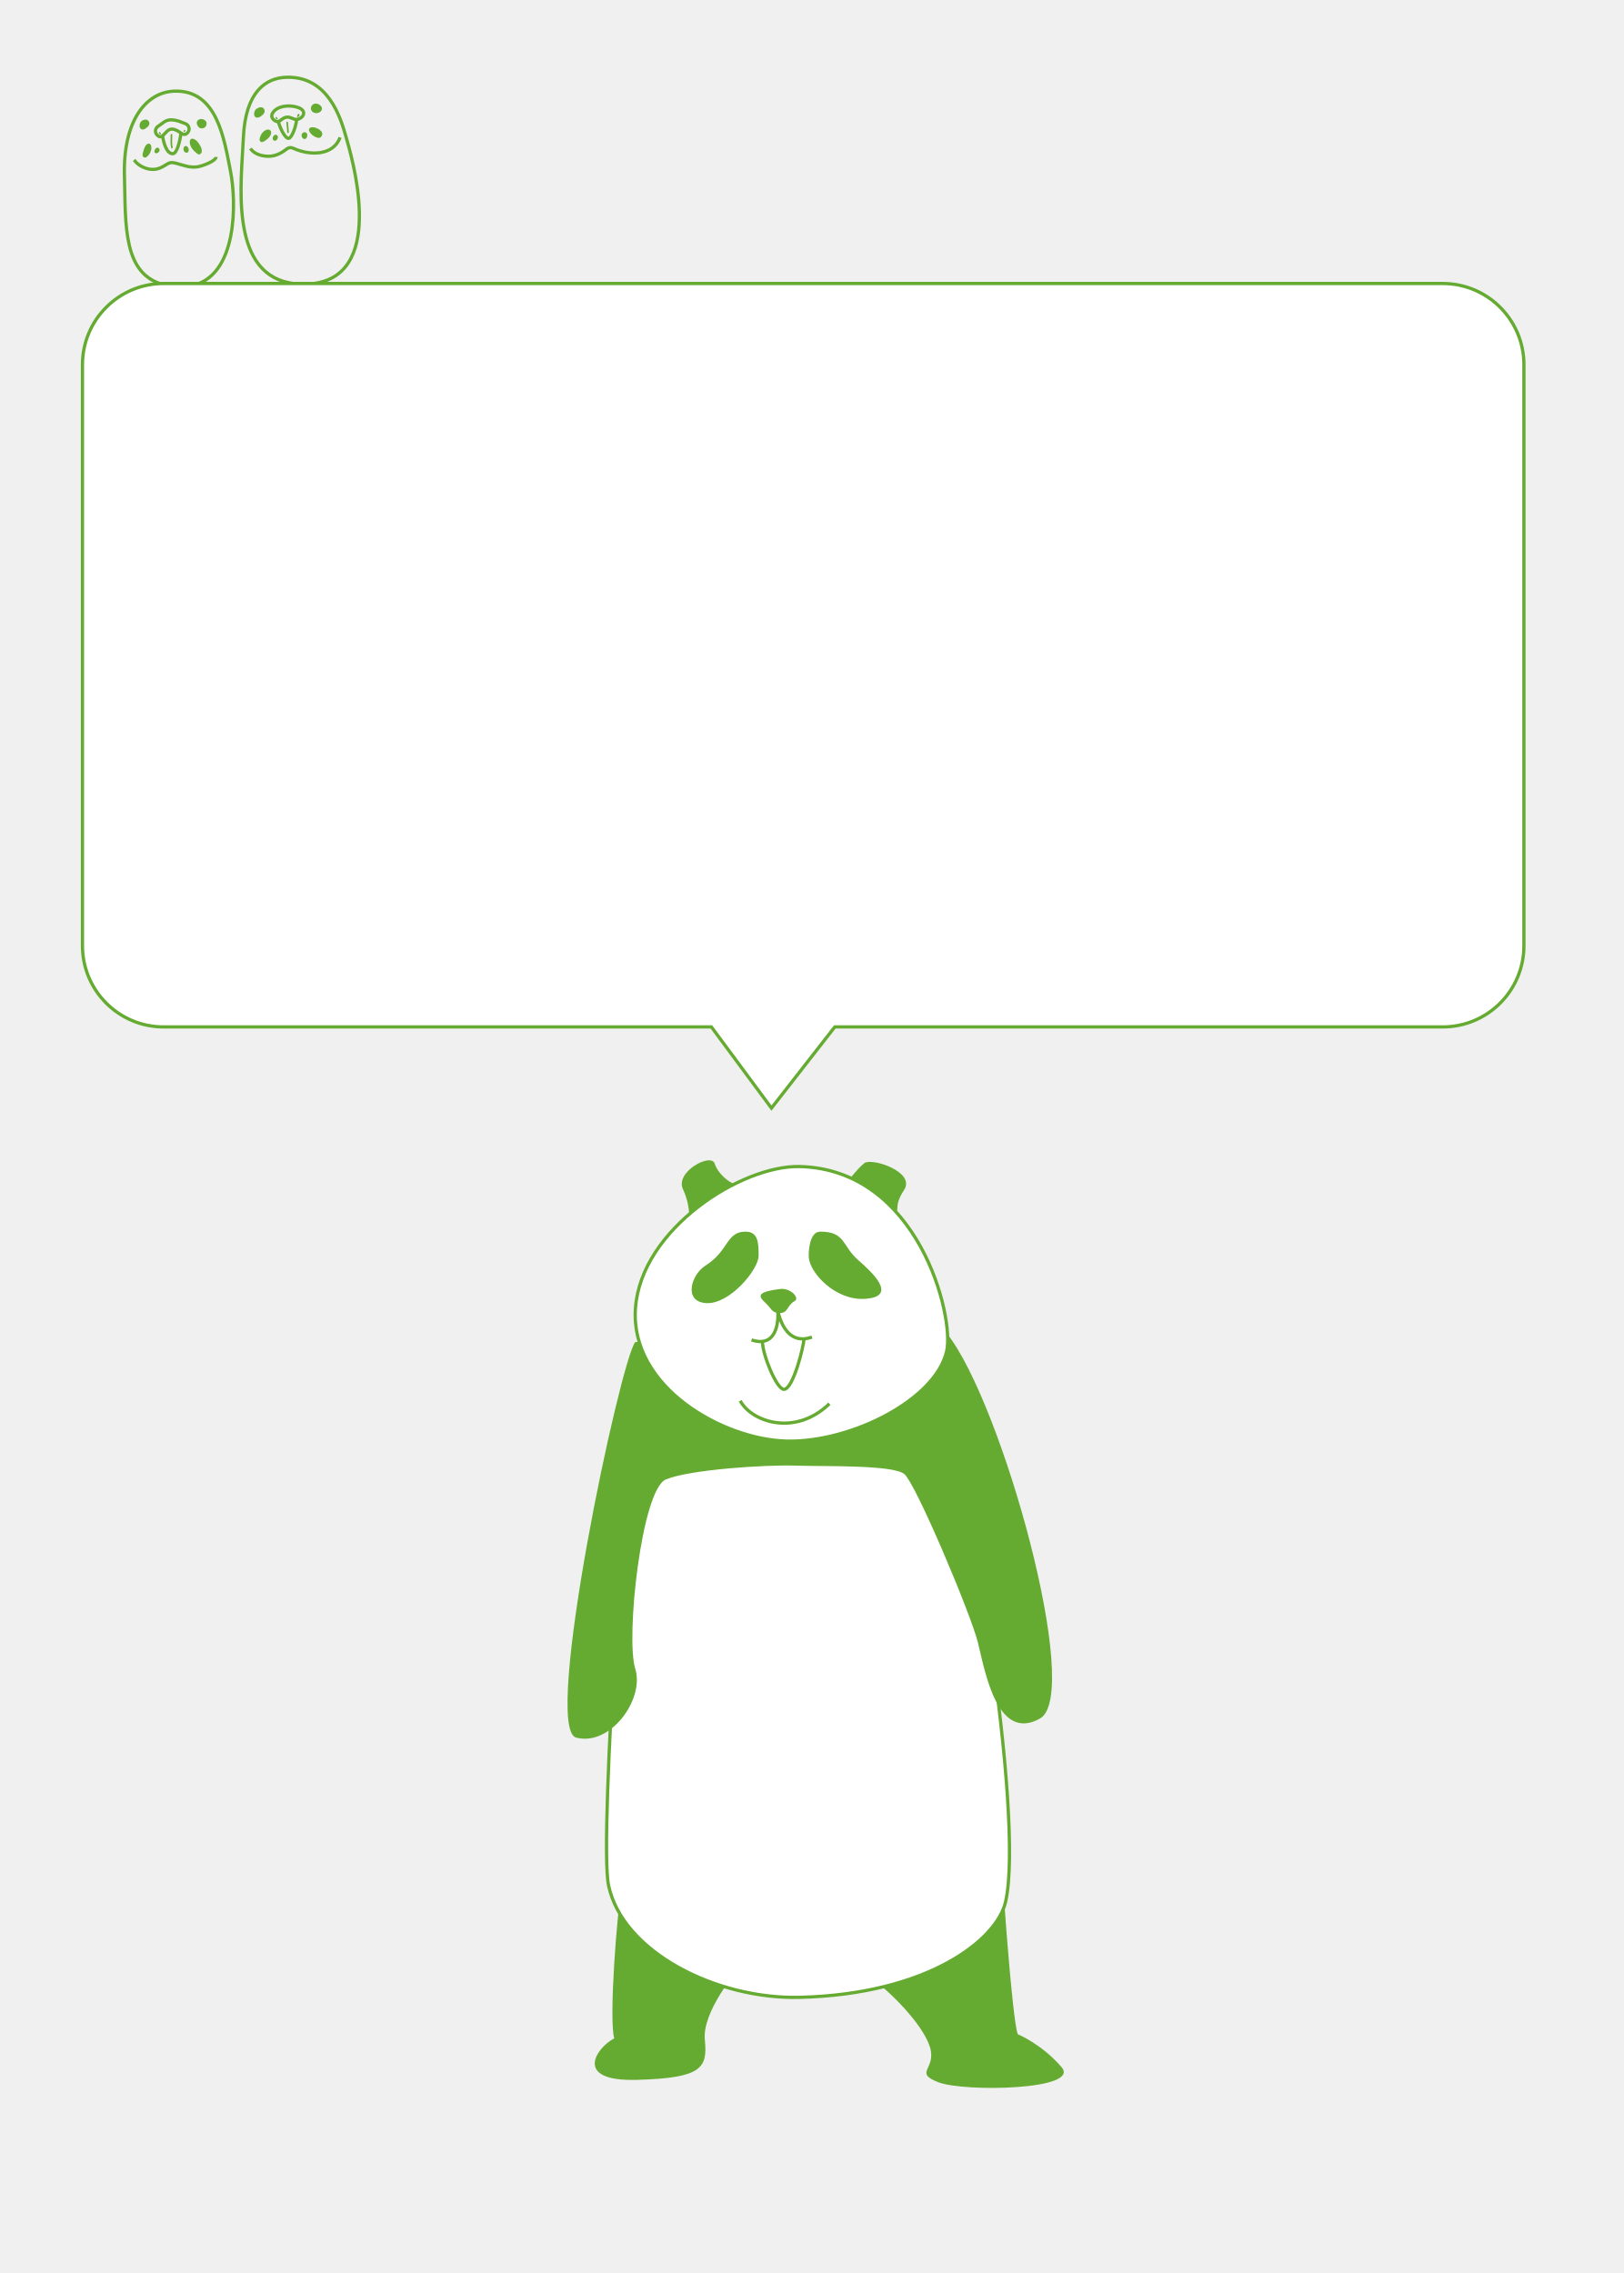
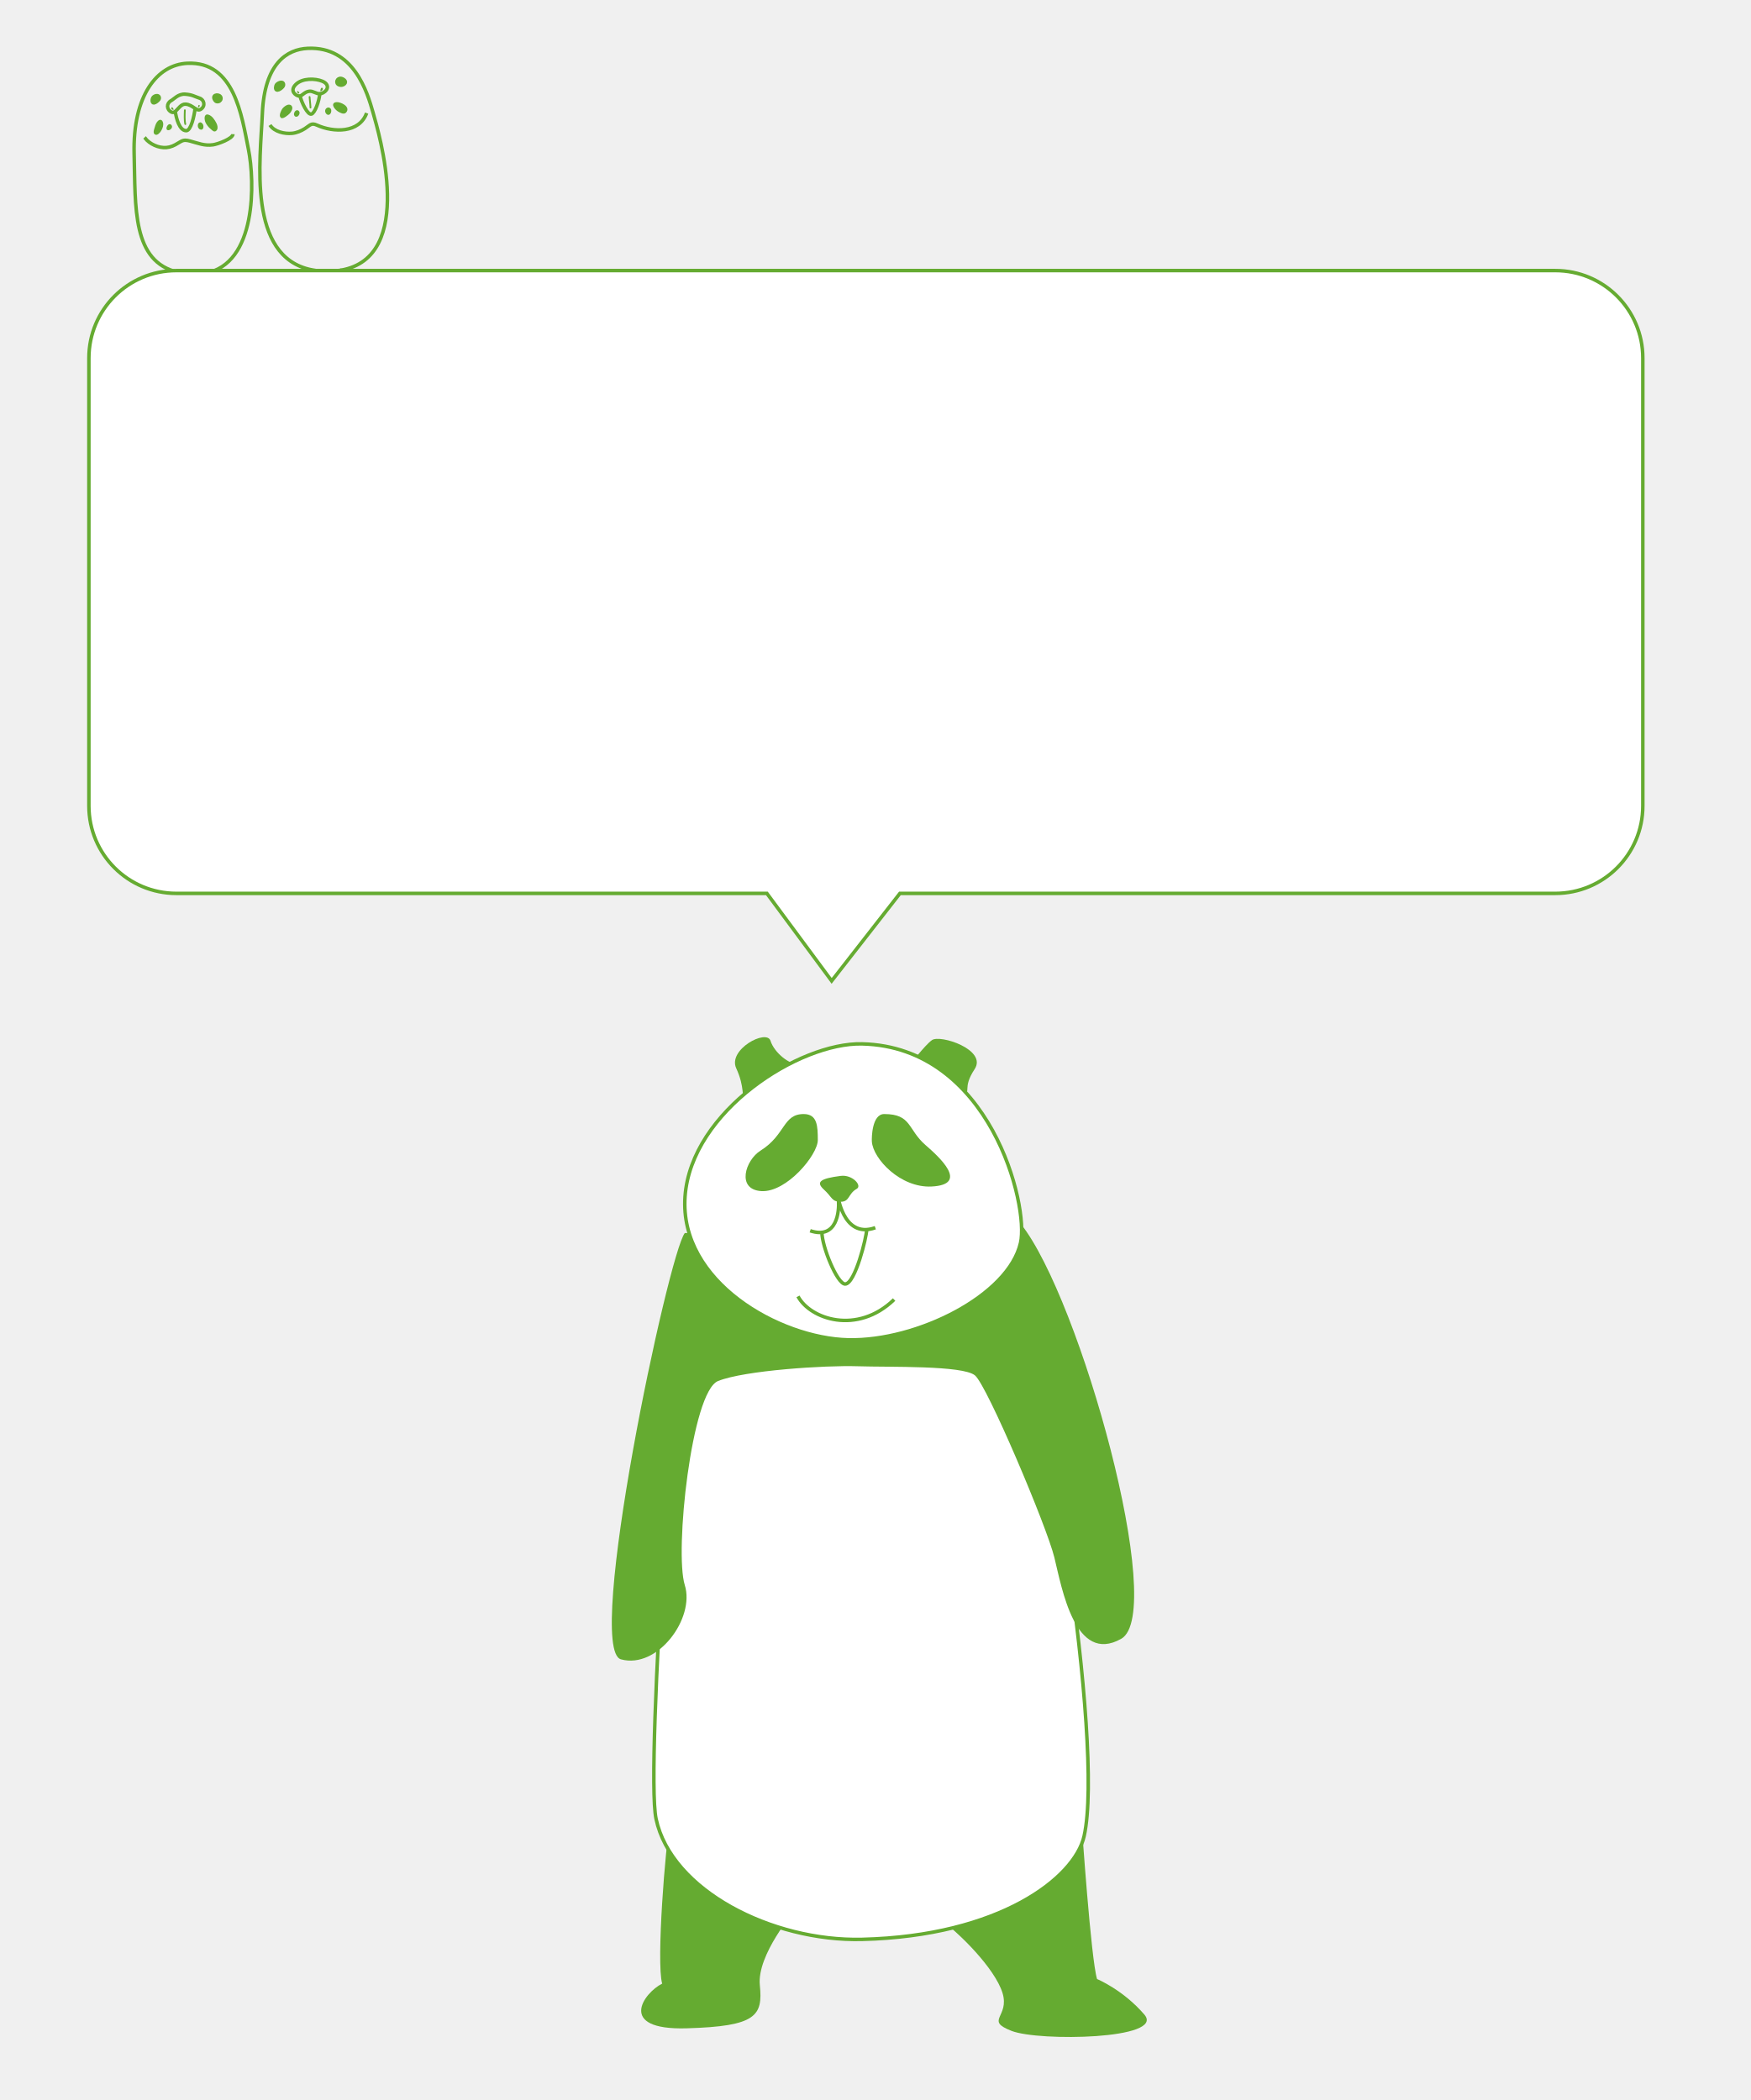
- <svg xmlns="http://www.w3.org/2000/svg" version="1.1" x="0px" y="0px" width="500px" height="700px" viewBox="0 0 500 700" enable-background="new 0 0 500 700" xml:space="preserve">
-   <g display="inline">
+ <svg xmlns="http://www.w3.org/2000/svg" version="1.1" x="0px" y="0px" width="500px" height="600px" viewBox="0 0 500 600" enable-background="new 0 0 500 600" xml:space="preserve">
+   <g>
    <g>
-       <path fill="#65AB31" d="M227.936,364.918c-2.18,0.438-6.753-3.05-7.844-6.538c-1.09-3.488-12.274,2.481-9.795,7.846     c2.484,5.363,1.526,8.473,2.384,8.936" />
-       <path fill="#65AB31" d="M258.444,366.369c2.089-1.594,5.456-6.495,7.753-8.186c2.299-1.69,15.877,2.707,12.194,8.297     c-3.684,5.59-0.69,6.475-3.346,7.076" />
-       <path fill="#65AB31" d="M191.323,582.419c-1.18,5.188-3.923,39.229-2.18,45.33c-5.23,2.615-13.076,13.333,6.973,12.77     c20.052-0.563,21.797-3.616,20.924-12.333c-0.872-8.717,10.023-21.357,10.023-21.357" />
-       <path fill="#65AB31" d="M268.037,609.008c5.871,4.083,16.126,14.383,18.306,21.356c2.181,6.975-5.23,7.846,2.615,10.897     c7.847,3.053,44.021,2.434,37.922-4.667c-6.103-7.103-13.514-10.154-13.514-10.154c-1.743-5.665-4.358-44.021-4.358-44.021" />
-       <path fill="#FFFFFF" stroke="#65AB31" stroke-miterlimit="10" d="M195.605,424.634c-1.668,11.331-11.373,141.15-8.205,156.041     c4.356,20.486,33.12,35.056,58.84,34.435c39.231-0.947,60.745-17.522,63.43-29.516c5.876-26.275-11.525-135.432-19.839-144.834" />
-       <path fill="#65AB31" d="M195.605,413.3c-4.72,6.104-28.69,118.938-18.23,121.799c10.462,2.86,21.205-11.724,18.23-21.214     c-2.977-9.486,1.925-55.253,9.501-58.305c7.574-3.052,30.676-4.521,39.829-4.222c9.151,0.298,30.073-0.299,33.561,2.614     c3.487,2.915,20.488,43.113,22.668,51.999c2.177,8.887,5.924,30.672,19.091,23.266c13.161-7.404-11.654-97.195-28.665-118.552" />
-       <path fill="#FFFFFF" stroke="#65AB31" stroke-miterlimit="10" d="M246.24,359.252c-17.868-0.424-48.813,19.178-50.56,43.588     c-1.743,24.407,27.023,40.535,46.637,40.972c19.617,0.436,45.769-12.641,49.195-27.718     C293.929,405.459,282.855,360.124,246.24,359.252z" />
-       <path fill="#65AB31" d="M229.569,379.301c-5.991-0.007-5.121,5.933-12.311,10.437c-4.407,2.759-6.975,11.141,0.215,11.577     c7.192,0.436,16.144-10.351,16.129-14.603C233.589,382.765,233.493,379.309,229.569,379.301z" />
-       <path fill="#65AB31" d="M252.562,379.301c7.855,0,6.648,4.359,11.77,8.828c3.839,3.346,12.751,11.333,1.745,11.877     c-8.839,0.437-16.714-7.918-17.037-12.857C248.966,386.016,249.072,379.301,252.562,379.301z" />
-       <path fill="#65AB31" d="M240.142,396.968c-5.851,0.758-7.192,1.729-4.797,3.91c2.398,2.18,2.181,3.485,4.797,3.485     c2.614,0,2.07-2.287,4.577-3.696C246.345,399.75,243.481,396.535,240.142,396.968z" />
-       <path fill="none" stroke="#65AB31" stroke-miterlimit="10" d="M250.026,411.774c-9.728,3.487-10.691-10.892-10.494-7.411     c0.136,2.403-0.263,10.898-8.11,8.283" />
-       <path fill="none" stroke="#65AB31" stroke-miterlimit="10" d="M234.771,413.103c0.016,4.084,4.381,14.761,6.63,14.761     c2.851,0,6.139-13.427,6.167-15.556" />
-       <path fill="#FFFFFF" stroke="#65AB31" stroke-miterlimit="10" d="M227.936,431.393c3.486,6.493,16.899,11.115,27.458,0.908" />
+       <path fill="#65AB31" d="M227.936,303.917c-2.18,0.438-6.753-3.05-7.844-6.538c-1.09-3.488-12.274,2.481-9.795,7.846     c2.484,5.363,1.526,8.473,2.384,8.936" />
+       <path fill="#65AB31" d="M258.444,305.368c2.089-1.594,5.456-6.495,7.753-8.186c2.299-1.69,15.877,2.707,12.194,8.297     c-3.684,5.59-0.69,6.475-3.346,7.076" />
+       <path fill="#65AB31" d="M191.323,521.418c-1.18,5.188-3.923,39.229-2.18,45.33c-5.23,2.615-13.076,13.333,6.973,12.77     c20.052-0.563,21.797-3.616,20.924-12.333c-0.872-8.717,10.023-21.357,10.023-21.357" />
+       <path fill="#65AB31" d="M268.037,548.007c5.871,4.083,16.126,14.383,18.306,21.356c2.181,6.975-5.23,7.846,2.615,10.897     c7.847,3.053,44.021,2.434,37.922-4.667c-6.103-7.103-13.514-10.154-13.514-10.154c-1.743-5.665-4.358-44.021-4.358-44.021" />
+       <path fill="#FFFFFF" stroke="#65AB31" stroke-miterlimit="10" d="M195.605,363.633c-1.668,11.331-11.373,141.15-8.205,156.041     c4.356,20.486,33.12,35.056,58.84,34.435c39.231-0.947,60.745-17.522,63.43-29.516c5.876-26.275-11.525-135.432-19.839-144.834" />
+       <path fill="#65AB31" d="M195.605,352.299c-4.72,6.104-28.69,118.938-18.23,121.799c10.462,2.86,21.205-11.724,18.23-21.214     c-2.977-9.486,1.925-55.253,9.501-58.305c7.574-3.052,30.676-4.521,39.829-4.222c9.151,0.298,30.073-0.299,33.561,2.614     c3.487,2.915,20.488,43.113,22.668,51.999c2.177,8.887,5.924,30.672,19.091,23.266c13.161-7.404-11.654-97.195-28.665-118.552" />
+       <path fill="#FFFFFF" stroke="#65AB31" stroke-miterlimit="10" d="M246.24,298.251c-17.868-0.424-48.813,19.178-50.56,43.588     c-1.743,24.407,27.023,40.535,46.637,40.972c19.617,0.436,45.769-12.641,49.195-27.718     C293.929,344.458,282.855,299.123,246.24,298.251z" />
+       <path fill="#65AB31" d="M229.569,318.3c-5.991-0.007-5.121,5.933-12.311,10.437c-4.407,2.759-6.975,11.141,0.215,11.577     c7.192,0.436,16.144-10.351,16.129-14.603C233.589,321.764,233.493,318.308,229.569,318.3z" />
+       <path fill="#65AB31" d="M252.562,318.3c7.855,0,6.648,4.359,11.77,8.828c3.839,3.346,12.751,11.333,1.745,11.877     c-8.839,0.437-16.714-7.918-17.037-12.857C248.966,325.015,249.072,318.3,252.562,318.3z" />
+       <path fill="#65AB31" d="M240.142,335.967c-5.851,0.758-7.192,1.729-4.797,3.91c2.398,2.18,2.181,3.485,4.797,3.485     c2.614,0,2.07-2.287,4.577-3.696C246.345,338.749,243.481,335.534,240.142,335.967z" />
+       <path fill="none" stroke="#65AB31" stroke-miterlimit="10" d="M250.026,350.773c-9.728,3.487-10.691-10.892-10.494-7.411     c0.136,2.403-0.263,10.898-8.11,8.283" />
+       <path fill="none" stroke="#65AB31" stroke-miterlimit="10" d="M234.771,352.102c0.016,4.084,4.381,14.761,6.63,14.761     c2.851,0,6.139-13.427,6.167-15.556" />
+       <path fill="#FFFFFF" stroke="#65AB31" stroke-miterlimit="10" d="M227.936,370.392c3.486,6.493,16.899,11.115,27.458,0.908" />
    </g>
    <g id="left_2_">
-       <path fill="none" stroke="#65AB31" stroke-linejoin="round" stroke-miterlimit="10" d="M50.065,41.835     c0.27,1.904,1.153,5.526,3.151,5.503c1.32-0.014,2.262-4.168,2.509-6.354c-0.813-0.571-1.628-1.156-2.703-1.228     C51.715,39.668,50.932,41.107,50.065,41.835z" />
-       <path fill="none" stroke="#65AB31" stroke-linejoin="round" stroke-miterlimit="10" d="M55.726,40.984     c0.553,0.385,1.086,0.596,1.651,0.221c1.402-0.923,0.938-2.728-0.372-3.159c-1.487-0.487-2.034-0.992-4.129-1.14     c-1.942-0.137-3.194,1.413-3.992,1.847c-1.388,0.762-1.372,2.551,0.102,3.278c0.403,0.197,0.749,0.078,1.08-0.197" />
-       <path fill="#65AB31" stroke="#65AB31" stroke-miterlimit="10" d="M43.636,37.977c-0.224,0.414-0.271,1.502,0.357,1.424     c0.422-0.054,1.096-0.601,1.351-0.95c0.333-0.446,0.134-1.072-0.47-1.126C44.405,37.286,43.835,37.605,43.636,37.977z" />
-       <path fill="#65AB31" stroke="#65AB31" stroke-miterlimit="10" d="M61.196,38.297c0.215,0.486,0.502,0.838,1.126,0.737     c0.515-0.078,0.895-0.588,0.784-1.117C62.868,36.792,60.578,36.893,61.196,38.297z" />
-       <path fill="#65AB31" stroke="#65AB31" stroke-width="0.5" stroke-miterlimit="10" d="M47.859,46.884     c0.271,0.333,1.389-0.392,0.932-1.002C48.309,45.237,47.589,46.553,47.859,46.884z" />
-       <path fill="#65AB31" stroke="#65AB31" stroke-width="0.5" stroke-miterlimit="10" d="M56.975,46.564     c0.23,0.268,0.689,0.376,0.843-0.045c0.101-0.284,0.03-0.805-0.159-1.027C56.908,44.612,56.447,45.953,56.975,46.564z" />
-       <path fill="#65AB31" stroke="#65AB31" stroke-width="0.5" stroke-miterlimit="10" d="M44.473,46.337     c-0.098,0.368-0.567,1.454-0.176,1.815c0.502,0.464,1.264-0.489,1.479-0.844c0.31-0.518,0.602-1.135,0.604-1.773     c0-0.685-0.379-1.474-1.08-0.813C44.867,45.13,44.623,45.777,44.473,46.337z" />
-       <path fill="#65AB31" stroke="#65AB31" stroke-width="0.5" stroke-miterlimit="10" d="M58.958,44.952     c0.315,0.619,0.808,1.253,1.351,1.688c0.446,0.361,0.968,1.103,1.443,0.359c0.322-0.511,0.065-1.276-0.178-1.748     c-0.446-0.85-1.143-1.968-2.129-2.258C58.366,42.674,58.68,44.408,58.958,44.952z" />
-       <path fill="none" stroke="#65AB31" stroke-linejoin="round" stroke-miterlimit="10" d="M58.529,88.084     c14.898-2.58,14.263-26.3,12.44-35.406c-1.938-9.689-4.024-25.196-17.443-24.599c-8.649,0.383-15.655,9.241-15.208,25.94     c0.406,15.169-0.662,30.831,12.663,33.795" />
-       <path fill="none" stroke="#65AB31" stroke-linejoin="round" stroke-miterlimit="10" d="M50.981,87.814     c-0.556,7.402,2.831,32.097,4.598,32.242c1.688,0.138,2.89-27.123,2.95-31.973c-0.955,0.166-1.976,0.247-3.063,0.229     C53.813,88.285,52.325,88.113,50.981,87.814z" />
-       <path fill="#62A334" d="M49.605,41.265c-0.075-0.185-0.424-0.947-0.65-0.467c-0.162,0.341,0.376,0.727,0.674,0.511L49.605,41.265     z" />
-       <path fill="#62A334" d="M56.559,40.673c-0.003-0.17,0.093-0.918,0.426-0.637c0.253,0.214-0.152,0.66-0.378,0.65L56.559,40.673z" />
-       <path fill="none" stroke="#65AB31" stroke-linejoin="round" stroke-miterlimit="10" d="M66.539,48.332     c-0.046,1.297-4.333,2.835-5.663,3.031c-2.493,0.366-4.311-0.462-6.568-1.058c-1.064-0.281-1.759-0.392-2.724,0.163     c-1.091,0.631-1.877,1.217-3.185,1.545c-2.216,0.557-4.822-0.387-6.45-1.968c-0.225-0.216-0.451-0.576-0.65-0.791" />
-       <path fill="none" stroke="#65AB31" stroke-width="0.5" stroke-linecap="round" stroke-linejoin="round" stroke-miterlimit="10" d="     M52.801,41.497c-0.046,1.057-0.134,2.935,0.131,3.949" />
+       <path fill="none" stroke="#65AB31" stroke-linejoin="round" stroke-miterlimit="10" d="M50.065,31.835     c0.27,1.904,1.153,5.526,3.151,5.503c1.32-0.014,2.262-4.168,2.509-6.354c-0.813-0.571-1.628-1.156-2.703-1.228     C51.715,29.668,50.932,31.107,50.065,31.835z" />
+       <path fill="none" stroke="#65AB31" stroke-linejoin="round" stroke-miterlimit="10" d="M55.726,30.984     c0.553,0.385,1.086,0.596,1.651,0.221c1.402-0.923,0.938-2.728-0.372-3.159c-1.487-0.487-2.034-0.992-4.129-1.14     c-1.942-0.137-3.194,1.413-3.992,1.847c-1.388,0.762-1.372,2.551,0.102,3.278c0.403,0.197,0.749,0.078,1.08-0.197" />
+       <path fill="#65AB31" stroke="#65AB31" stroke-miterlimit="10" d="M43.636,27.977c-0.224,0.414-0.271,1.502,0.357,1.424     c0.422-0.054,1.096-0.601,1.351-0.95c0.333-0.446,0.134-1.072-0.47-1.126C44.405,27.286,43.835,27.605,43.636,27.977z" />
+       <path fill="#65AB31" stroke="#65AB31" stroke-miterlimit="10" d="M61.196,28.297c0.215,0.486,0.502,0.838,1.126,0.737     c0.515-0.078,0.895-0.588,0.784-1.117C62.868,26.792,60.578,26.893,61.196,28.297z" />
+       <path fill="#65AB31" stroke="#65AB31" stroke-width="0.5" stroke-miterlimit="10" d="M47.859,36.884     c0.271,0.333,1.389-0.392,0.932-1.002C48.309,35.237,47.589,36.553,47.859,36.884z" />
+       <path fill="#65AB31" stroke="#65AB31" stroke-width="0.5" stroke-miterlimit="10" d="M56.975,36.564     c0.23,0.268,0.689,0.376,0.843-0.045c0.101-0.284,0.03-0.805-0.159-1.027C56.908,34.612,56.447,35.953,56.975,36.564z" />
+       <path fill="#65AB31" stroke="#65AB31" stroke-width="0.5" stroke-miterlimit="10" d="M44.473,36.337     c-0.098,0.368-0.567,1.454-0.176,1.815c0.502,0.464,1.264-0.489,1.479-0.844c0.31-0.518,0.602-1.135,0.604-1.773     c0-0.685-0.379-1.474-1.08-0.813C44.867,35.13,44.623,35.777,44.473,36.337z" />
+       <path fill="#65AB31" stroke="#65AB31" stroke-width="0.5" stroke-miterlimit="10" d="M58.958,34.952     c0.315,0.619,0.808,1.253,1.351,1.688c0.446,0.361,0.968,1.103,1.443,0.359c0.322-0.511,0.065-1.276-0.178-1.748     c-0.446-0.85-1.143-1.968-2.129-2.258C58.366,32.674,58.68,34.408,58.958,34.952z" />
+       <path fill="none" stroke="#65AB31" stroke-linejoin="round" stroke-miterlimit="10" d="M58.529,78.084     c14.898-2.58,14.263-26.3,12.44-35.406c-1.938-9.689-4.024-25.196-17.443-24.599c-8.649,0.383-15.655,9.241-15.208,25.94     c0.406,15.169-0.662,30.831,12.663,33.795" />
+       <path fill="none" stroke="#65AB31" stroke-linejoin="round" stroke-miterlimit="10" d="M50.981,77.814     c-0.556,7.402,2.831,32.097,4.598,32.242c1.688,0.138,2.89-27.123,2.95-31.973c-0.955,0.166-1.976,0.247-3.063,0.229     C53.813,78.285,52.325,78.113,50.981,77.814z" />
+       <path fill="#62A334" d="M49.605,31.265c-0.075-0.185-0.424-0.947-0.65-0.467c-0.162,0.341,0.376,0.727,0.674,0.511L49.605,31.265     z" />
+       <path fill="#62A334" d="M56.559,30.673c-0.003-0.17,0.093-0.918,0.426-0.637c0.253,0.214-0.152,0.66-0.378,0.65L56.559,30.673z" />
+       <path fill="none" stroke="#65AB31" stroke-linejoin="round" stroke-miterlimit="10" d="M66.539,38.332     c-0.046,1.297-4.333,2.835-5.663,3.031c-2.493,0.366-4.311-0.462-6.568-1.058c-1.064-0.281-1.759-0.392-2.724,0.163     c-1.091,0.631-1.877,1.217-3.185,1.545c-2.216,0.557-4.822-0.387-6.45-1.968c-0.225-0.216-0.451-0.576-0.65-0.791" />
+       <path fill="none" stroke="#65AB31" stroke-width="0.5" stroke-linecap="round" stroke-linejoin="round" stroke-miterlimit="10" d="     M52.801,31.497c-0.046,1.057-0.134,2.935,0.131,3.949" />
    </g>
    <g id="right_2_">
-       <path fill="#65AB31" stroke="#65AB31" stroke-miterlimit="10" d="M79.003,34.18c-0.148,0.203-0.258,0.596-0.261,0.852     c-0.003,0.388,0.099,0.732,0.485,0.708c0.517-0.033,1.133-0.518,1.48-0.902c0.197-0.217,0.324-0.479,0.273-0.775     C80.794,33.004,79.312,33.761,79.003,34.18z" />
-       <path fill="#65AB31" stroke="#65AB31" stroke-miterlimit="10" d="M96.821,34.22c0.52,0.21,1.102,0.178,1.574-0.257     c0.771-0.712-0.341-1.436-0.909-1.55C96.278,32.168,95.711,33.763,96.821,34.22z" />
-       <path fill="#65AB31" stroke="#65AB31" stroke-width="0.5" stroke-miterlimit="10" d="M84.326,42.964     c0.506,0.57,1.354-0.632,0.843-1.111C84.62,41.333,83.959,42.548,84.326,42.964z" />
-       <path fill="#65AB31" stroke="#65AB31" stroke-width="0.5" stroke-miterlimit="10" d="M94.239,42.231     c0.132-0.24,0.22-0.779,0.037-1.015c-0.448-0.567-1.199-0.079-1.16,0.52C93.157,42.352,93.84,42.977,94.239,42.231z" />
-       <path fill="#65AB31" stroke="#65AB31" stroke-width="0.5" stroke-miterlimit="10" d="M80.81,41.265     c-0.268,0.402-0.949,1.766-0.437,2.185c0.437,0.358,1.832-0.823,2.137-1.137c0.392-0.401,1.025-1.35,0.606-1.899     C82.516,39.621,81.168,40.727,80.81,41.265z" />
-       <path fill="#65AB31" stroke="#65AB31" stroke-width="0.5" stroke-miterlimit="10" d="M96.714,41.665     c0.493,0.274,1.452,0.87,1.952,0.328c1.271-1.375-1.509-2.678-2.559-2.563C94.502,39.602,96.004,41.269,96.714,41.665z" />
-       <path fill="none" stroke="#65AB31" stroke-linejoin="round" stroke-miterlimit="10" d="M88.37,36.067     c-1.317,0.141-1.921,1.173-2.675,1.347c0.481,1.926,2.172,5.474,3.258,5.179c1.012-0.274,2.218-3.749,2.397-5.811     C90.277,36.82,89.426,35.953,88.37,36.067z" />
-       <path fill="none" stroke="#65AB31" stroke-linejoin="round" stroke-miterlimit="10" d="M91.351,36.782     c0.3-0.011,0.612-0.088,0.961-0.28c1.575-0.883,1.716-2.485-0.229-3.291c-2.062-0.851-5.72-0.928-7.583,0.906     c-1.862,1.838-0.069,3.191,0.861,3.313c0.116,0.015,0.226,0.006,0.335-0.017" />
-       <path fill="none" stroke="#65AB31" stroke-linejoin="round" stroke-miterlimit="10" d="M97.32,87.206     c21.679-3.626,10.812-39.45,9.231-45.055c-1.642-5.815-5.519-18.938-18.638-18.34c-5.962,0.271-12.376,4.325-12.972,18.636     c-0.545,13.094-4.461,40.911,14.054,44.643" />
-       <path fill="none" stroke="#65AB31" stroke-linejoin="round" stroke-miterlimit="10" d="M88.996,87.089     c-0.084,4.695,3.924,33.244,5.809,32.993c1.776-0.232,3.718-26.084,2.516-32.876c-0.804,0.134-1.651,0.227-2.548,0.271     C92.637,87.577,90.72,87.438,88.996,87.089z" />
-       <path fill="#62A334" d="M91.537,36.041c-0.093-0.019,0.053-1.108,0.486-0.964C92.506,35.235,92.029,36.141,91.537,36.041z" />
-       <path fill="#62A334" d="M84.851,36.241c-0.021-0.508,0.562-0.012,0.617,0.222C85.586,36.984,84.866,36.584,84.851,36.241z" />
-       <path fill="none" stroke="#65AB31" stroke-linejoin="round" stroke-miterlimit="10" d="M104.728,42.306     c-2.11,5.784-9.458,5.587-14.195,3.446c-1.667-0.753-1.968,0.056-3.454,0.992c-1.091,0.687-2.367,1.226-3.646,1.346     c-2.146,0.203-5.08-0.423-6.312-2.366" />
-       <path fill="none" stroke="#65AB31" stroke-width="0.5" stroke-linecap="round" stroke-linejoin="round" stroke-miterlimit="10" d="     M88.426,37.705c0.03,0.806,0.213,1.721,0.262,3.03" />
+       <path fill="#65AB31" stroke="#65AB31" stroke-miterlimit="10" d="M79.003,24.18c-0.148,0.203-0.258,0.596-0.261,0.852     c-0.003,0.388,0.099,0.732,0.485,0.708c0.517-0.033,1.133-0.518,1.48-0.902c0.197-0.217,0.324-0.479,0.273-0.775     C80.794,23.004,79.312,23.761,79.003,24.18z" />
+       <path fill="#65AB31" stroke="#65AB31" stroke-miterlimit="10" d="M96.821,24.22c0.52,0.21,1.102,0.178,1.574-0.257     c0.771-0.712-0.341-1.436-0.909-1.55C96.278,22.168,95.711,23.763,96.821,24.22z" />
+       <path fill="#65AB31" stroke="#65AB31" stroke-width="0.5" stroke-miterlimit="10" d="M84.326,32.964     c0.506,0.57,1.354-0.632,0.843-1.111C84.62,31.333,83.959,32.548,84.326,32.964z" />
+       <path fill="#65AB31" stroke="#65AB31" stroke-width="0.5" stroke-miterlimit="10" d="M94.239,32.231     c0.132-0.24,0.22-0.779,0.037-1.015c-0.448-0.567-1.199-0.079-1.16,0.52C93.157,32.352,93.84,32.977,94.239,32.231z" />
+       <path fill="#65AB31" stroke="#65AB31" stroke-width="0.5" stroke-miterlimit="10" d="M80.81,31.265     c-0.268,0.402-0.949,1.766-0.437,2.185c0.437,0.358,1.832-0.823,2.137-1.137c0.392-0.401,1.025-1.35,0.606-1.899     C82.516,29.621,81.168,30.727,80.81,31.265z" />
+       <path fill="#65AB31" stroke="#65AB31" stroke-width="0.5" stroke-miterlimit="10" d="M96.714,31.665     c0.493,0.274,1.452,0.87,1.952,0.328c1.271-1.375-1.509-2.678-2.559-2.563C94.502,29.602,96.004,31.269,96.714,31.665z" />
+       <path fill="none" stroke="#65AB31" stroke-linejoin="round" stroke-miterlimit="10" d="M88.37,26.067     c-1.317,0.141-1.921,1.173-2.675,1.347c0.481,1.926,2.172,5.474,3.258,5.179c1.012-0.274,2.218-3.749,2.397-5.811     C90.277,26.82,89.426,25.953,88.37,26.067z" />
+       <path fill="none" stroke="#65AB31" stroke-linejoin="round" stroke-miterlimit="10" d="M91.351,26.782     c0.3-0.011,0.612-0.088,0.961-0.28c1.575-0.883,1.716-2.485-0.229-3.291c-2.062-0.851-5.72-0.928-7.583,0.906     c-1.862,1.838-0.069,3.191,0.861,3.313c0.116,0.015,0.226,0.006,0.335-0.017" />
+       <path fill="none" stroke="#65AB31" stroke-linejoin="round" stroke-miterlimit="10" d="M97.32,77.206     c21.679-3.626,10.812-39.45,9.231-45.055c-1.642-5.815-5.519-18.938-18.638-18.34c-5.962,0.271-12.376,4.325-12.972,18.636     c-0.545,13.094-4.461,40.911,14.054,44.643" />
+       <path fill="none" stroke="#65AB31" stroke-linejoin="round" stroke-miterlimit="10" d="M88.996,77.089     c-0.084,4.695,3.924,33.244,5.809,32.993c1.776-0.232,3.718-26.084,2.516-32.876c-0.804,0.134-1.651,0.227-2.548,0.271     C92.637,77.577,90.72,77.438,88.996,77.089z" />
+       <path fill="#62A334" d="M91.537,26.041c-0.093-0.019,0.053-1.108,0.486-0.964C92.506,25.235,92.029,26.141,91.537,26.041z" />
+       <path fill="#62A334" d="M84.851,26.241c-0.021-0.508,0.562-0.012,0.617,0.222C85.586,26.984,84.866,26.584,84.851,26.241z" />
+       <path fill="none" stroke="#65AB31" stroke-linejoin="round" stroke-miterlimit="10" d="M104.728,32.306     c-2.11,5.784-9.458,5.587-14.195,3.446c-1.667-0.753-1.968,0.056-3.454,0.992c-1.091,0.687-2.367,1.226-3.646,1.346     c-2.146,0.203-5.08-0.423-6.312-2.366" />
+       <path fill="none" stroke="#65AB31" stroke-width="0.5" stroke-linecap="round" stroke-linejoin="round" stroke-miterlimit="10" d="     M88.426,27.705c0.03,0.806,0.213,1.721,0.262,3.03" />
    </g>
-     <path fill="#FFFFFF" stroke="#65AB31" stroke-miterlimit="10" d="M469.26,291.256c0,13.807-11.192,25-25,25H257.056l-19.501,25    l-18.499-25H50.392c-13.807,0-25-11.193-25-25V112.307c0-13.807,11.193-25,25-25H444.26c13.808,0,25,11.193,25,25V291.256z" />
+     <path fill="#FFFFFF" stroke="#65AB31" stroke-miterlimit="10" d="M469.26,230.255c0,13.807-11.192,25-25,25H257.056l-19.501,25    l-18.499-25H50.392c-13.807,0-25-11.193-25-25V102.307c0-13.807,11.193-25,25-25H444.26c13.808,0,25,11.193,25,25V230.255z" />
  </g>
</svg>
